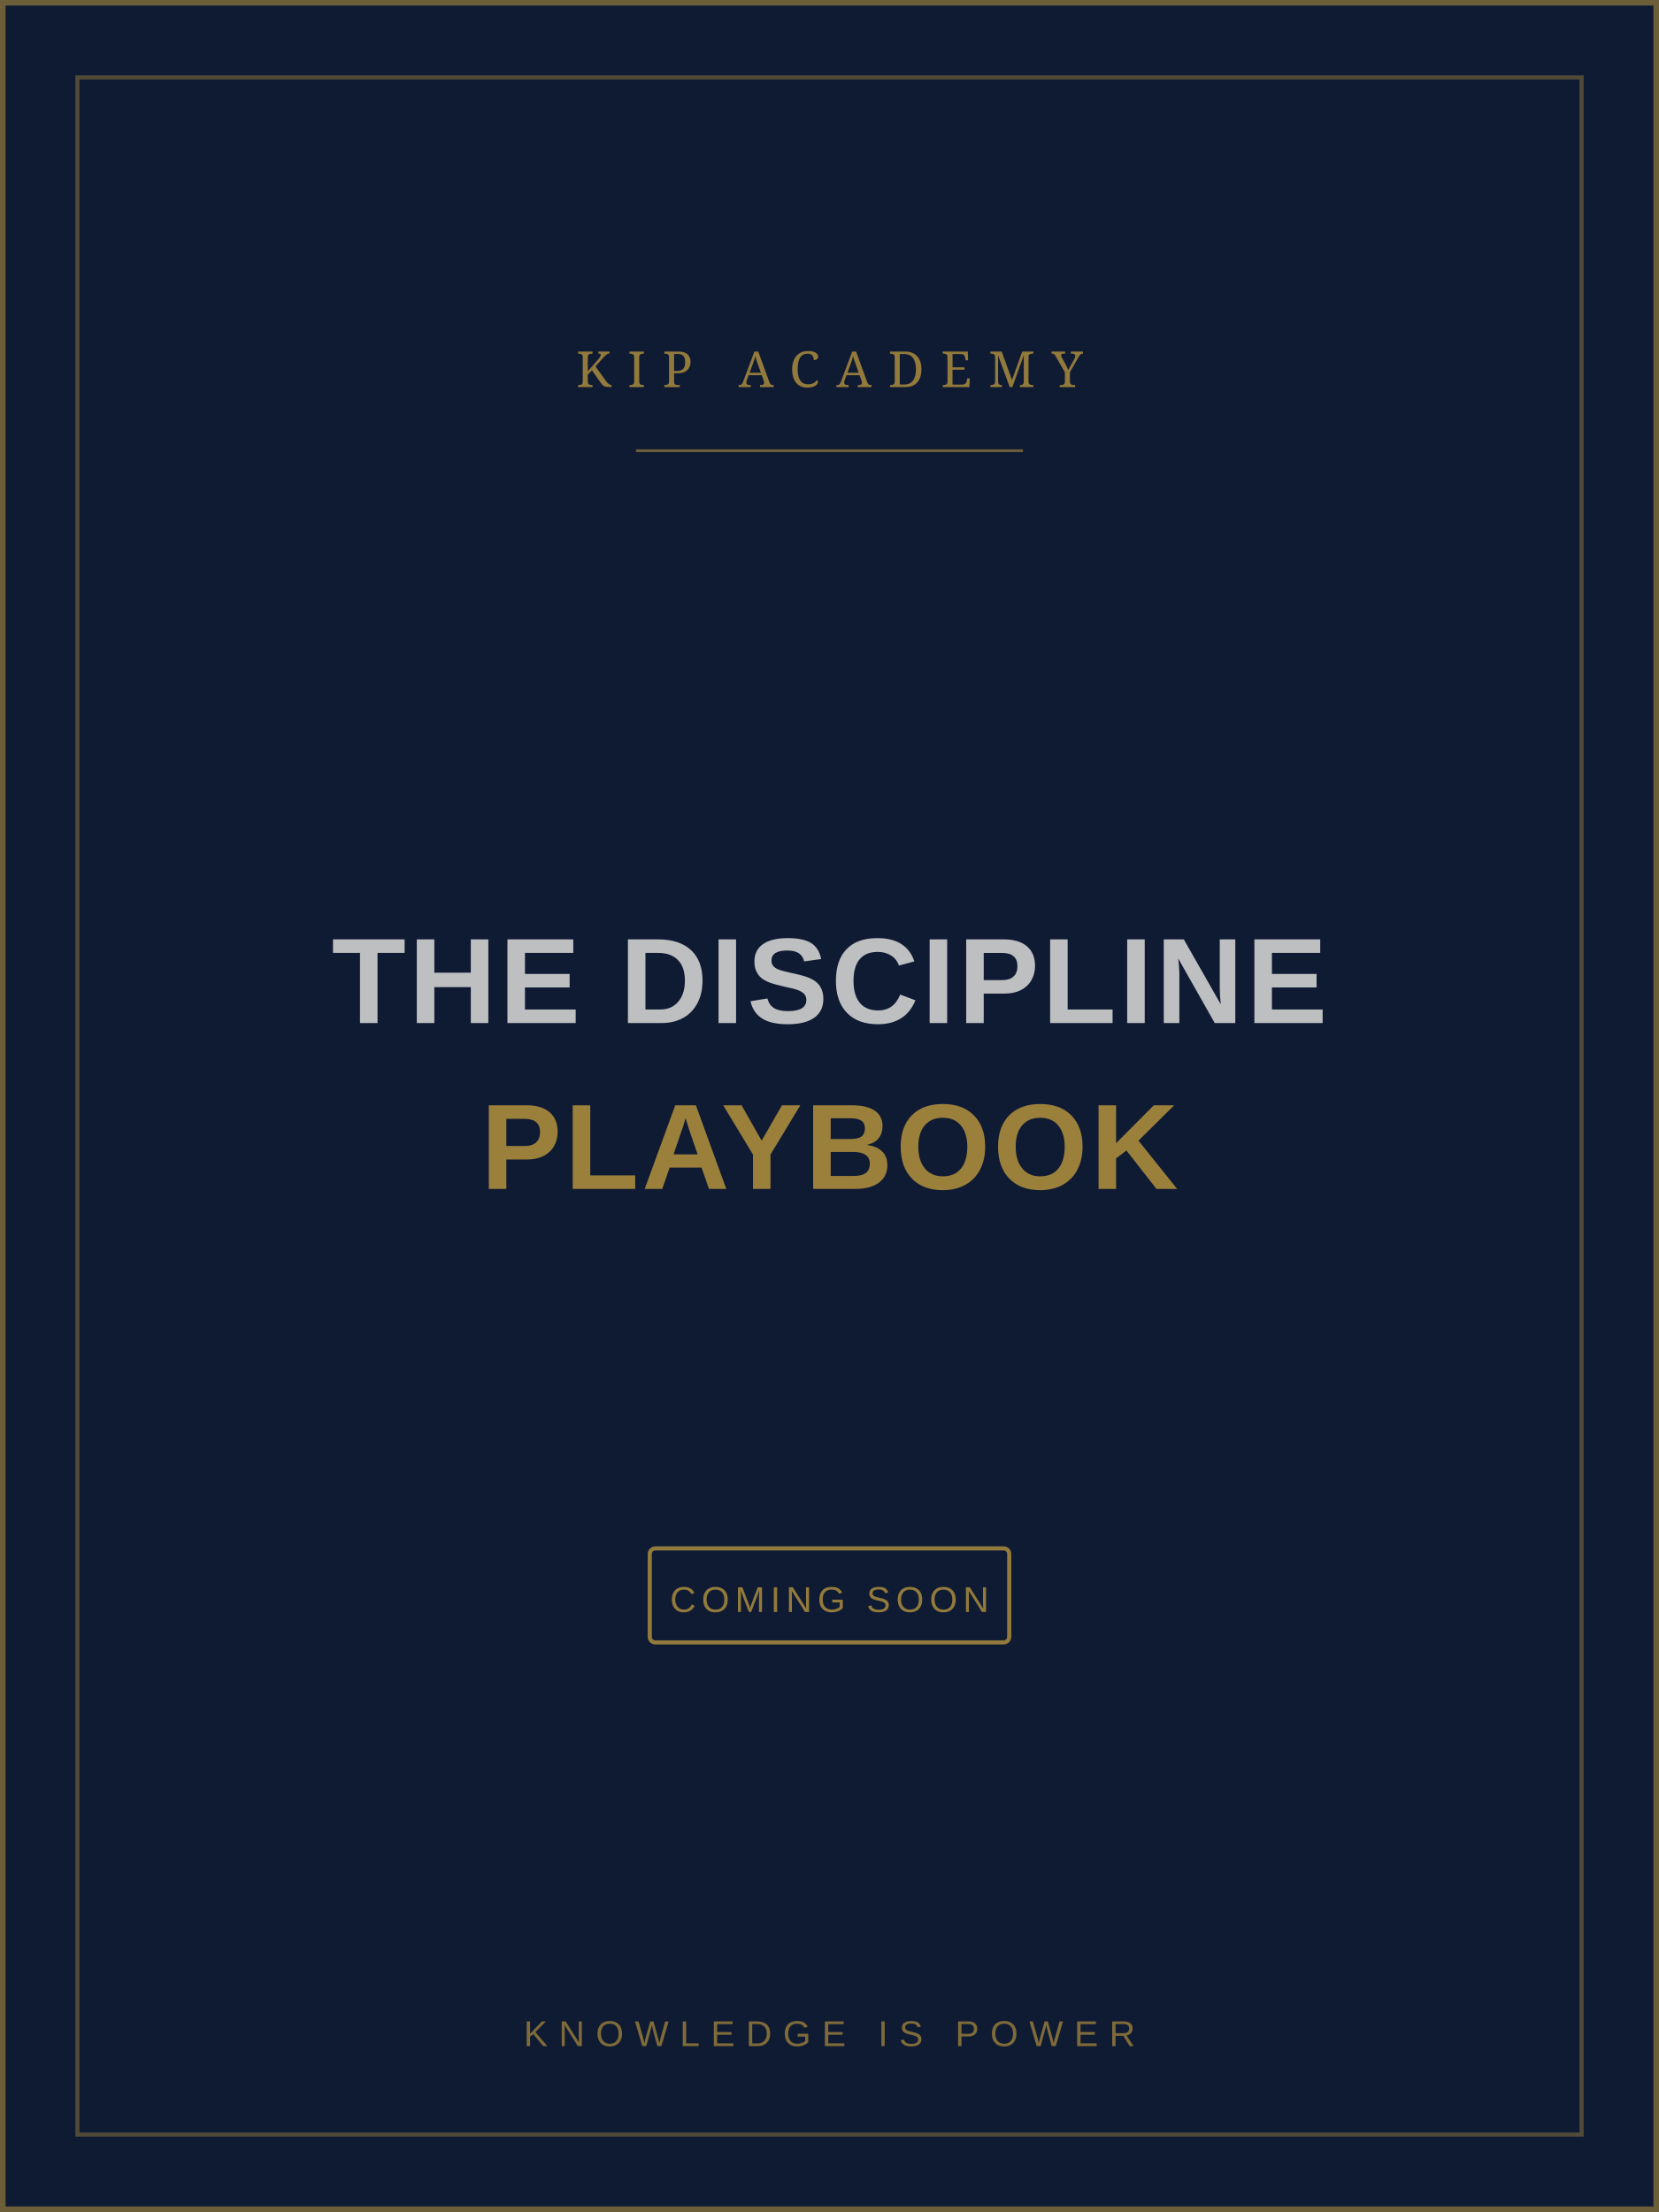
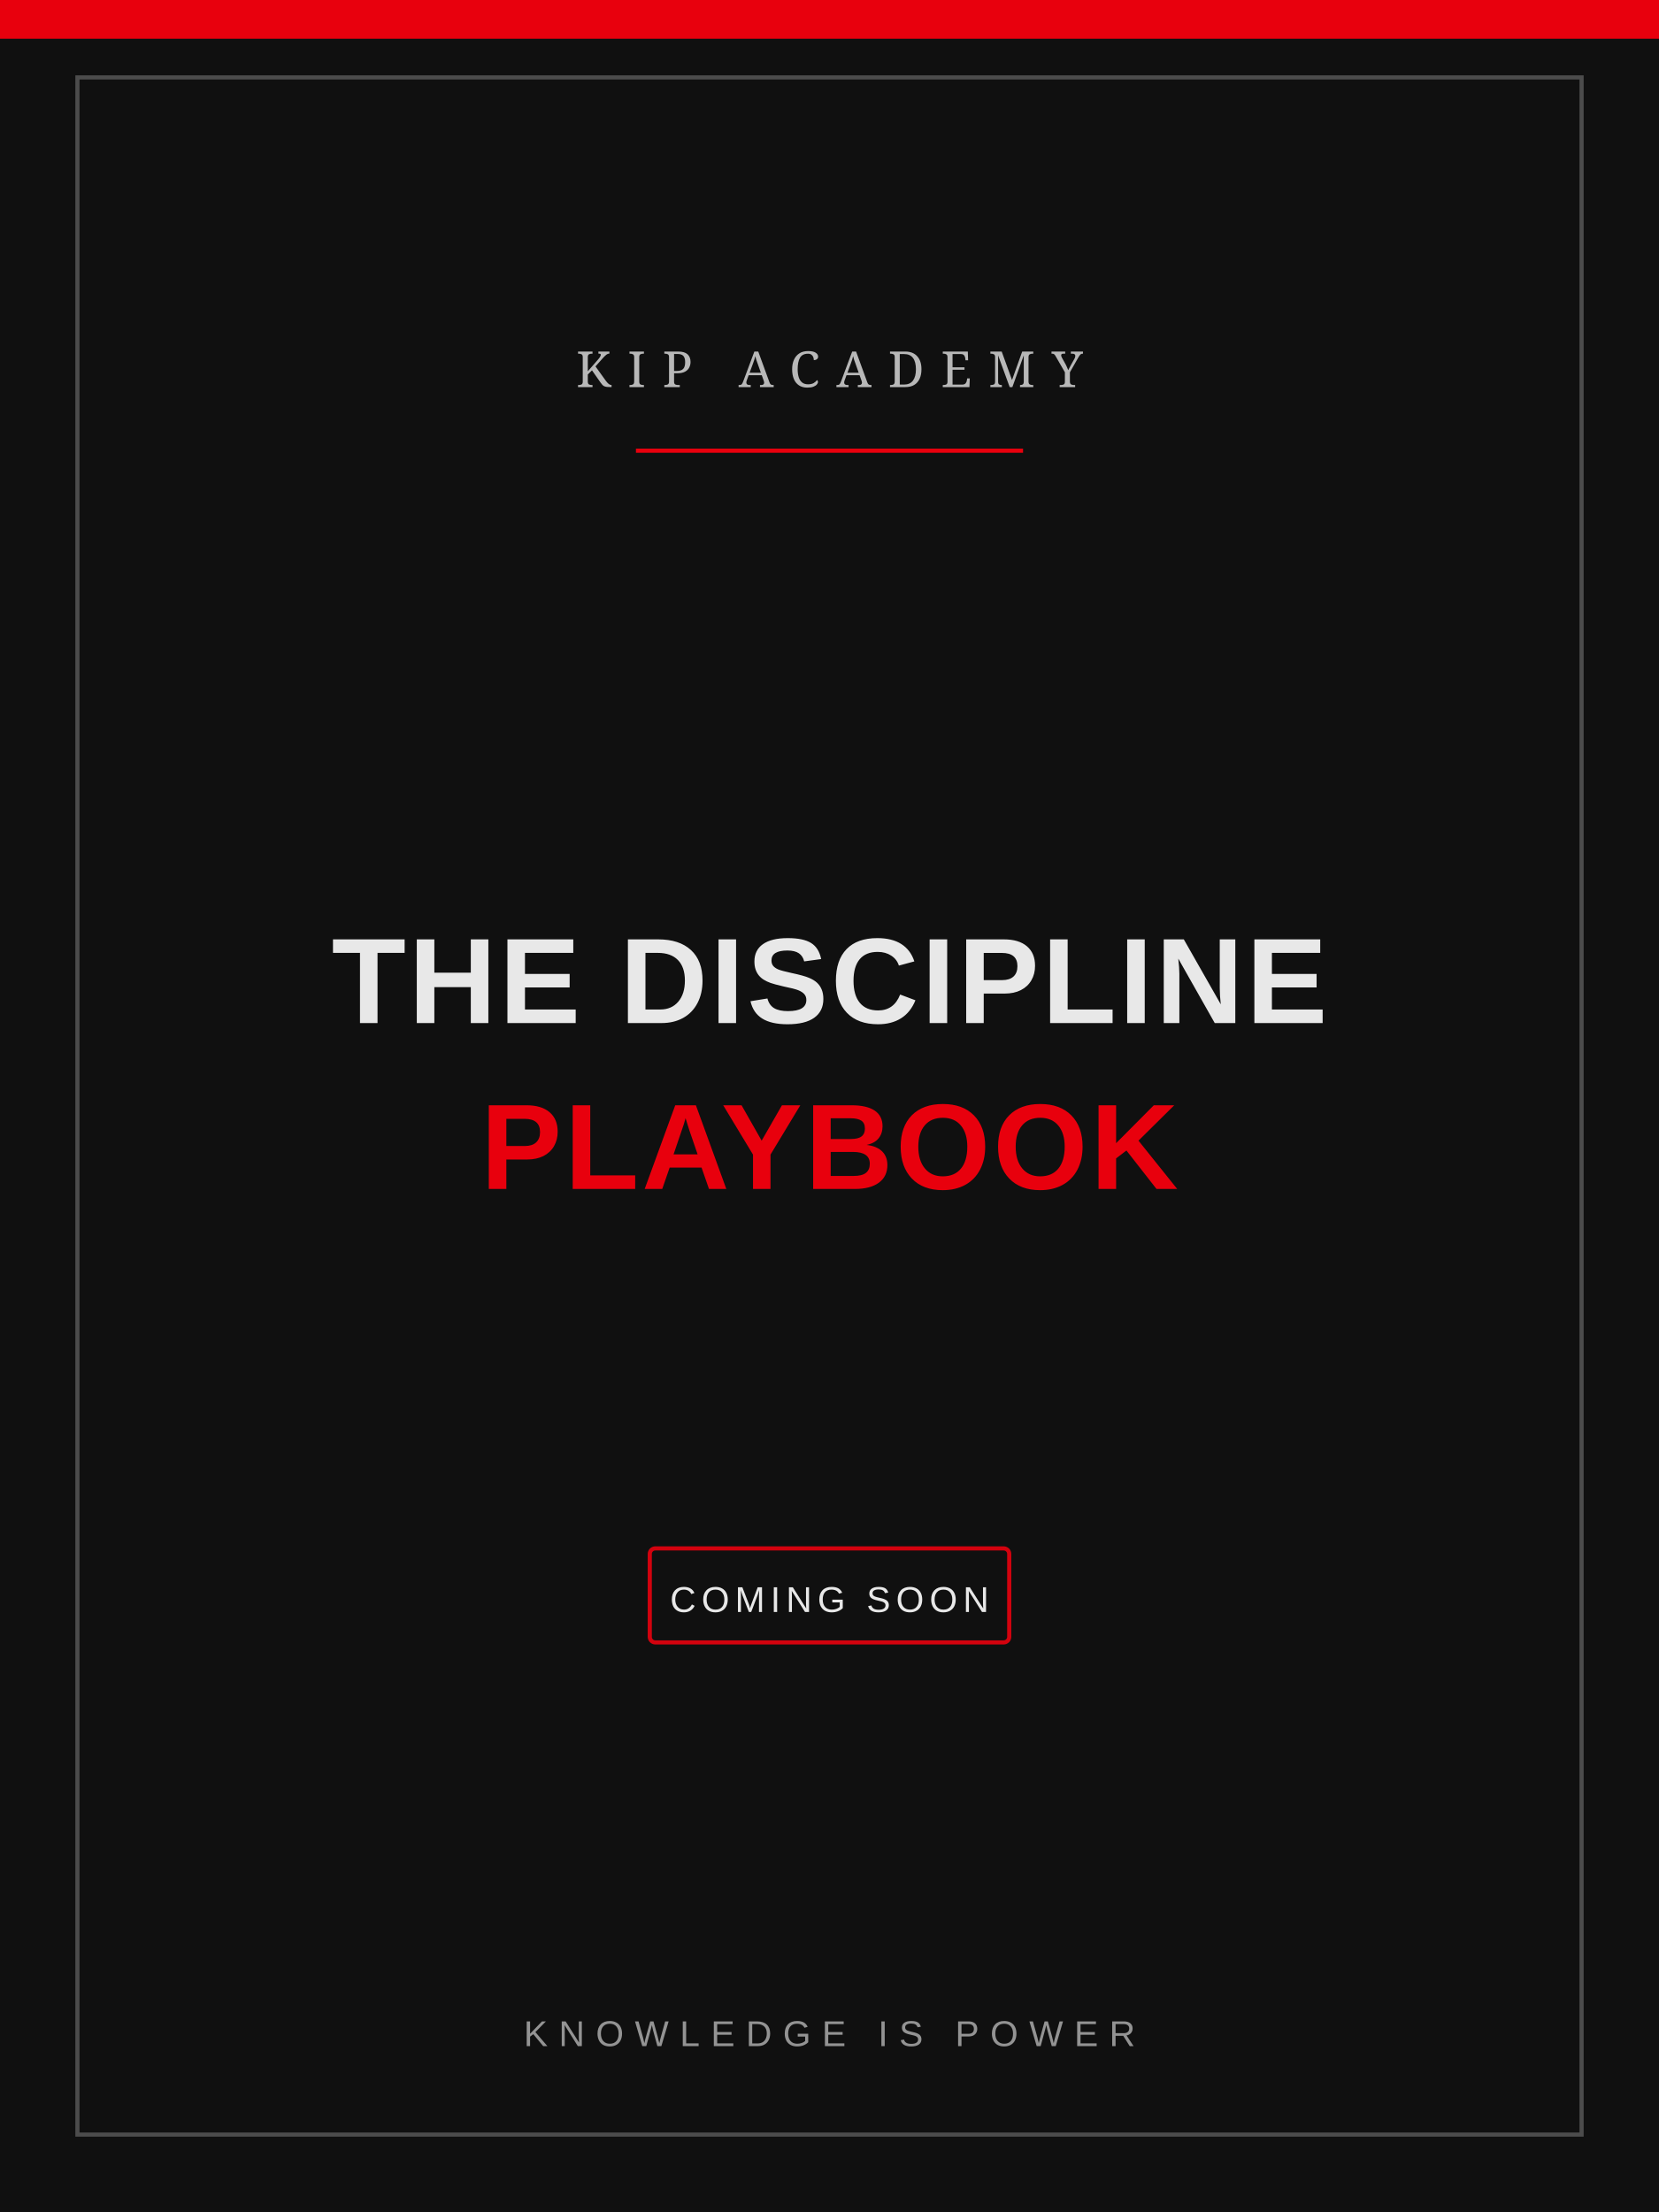
<svg xmlns="http://www.w3.org/2000/svg" viewBox="0 0 600 800">
-   <rect width="600" height="800" fill="#0F1A33" />
-   <rect x="0" y="0" width="600" height="800" fill="#0F1A33" opacity="0.55" />
-   <rect x="0" y="0" width="600" height="800" fill="none" stroke="#C9A23E" stroke-width="4" opacity="0.5" />
-   <rect x="28" y="28" width="544" height="744" fill="none" stroke="#C9A23E" stroke-width="1.5" opacity="0.35" />
-   <text x="300" y="140" text-anchor="middle" font-family="Georgia, serif" font-size="18" letter-spacing="6" fill="#C9A23E" opacity="0.7">KIP ACADEMY</text>
-   <line x1="230" y1="163" x2="370" y2="163" stroke="#C9A23E" stroke-width="1" opacity="0.5" />
-   <text x="300" y="370" text-anchor="middle" font-family="Arial, Helvetica, sans-serif" font-weight="800" font-size="44" letter-spacing="1" fill="#F7F5F0" opacity="0.75">THE DISCIPLINE</text>
-   <text x="300" y="430" text-anchor="middle" font-family="Arial, Helvetica, sans-serif" font-weight="800" font-size="44" letter-spacing="1" fill="#C9A23E" opacity="0.75">PLAYBOOK</text>
-   <g opacity="0.7">
-     <rect x="235" y="560" width="130" height="34" rx="2" fill="none" stroke="#C9A23E" stroke-width="1.5" />
-     <text x="300" y="583" text-anchor="middle" font-family="Arial, Helvetica, sans-serif" font-size="13" letter-spacing="2" fill="#C9A23E">COMING SOON</text>
+   <rect width="600" height="800" fill="#101010" />
+   <rect x="28" y="28" width="544" height="744" fill="none" stroke="#ffffff" stroke-width="1.5" opacity="0.25" />
+   <rect x="0" y="0" width="600" height="14" fill="#E8000D" />
+   <text x="300" y="140" text-anchor="middle" font-family="Georgia, serif" font-size="18" letter-spacing="6" fill="#ffffff" opacity="0.7">KIP ACADEMY</text>
+   <line x1="230" y1="163" x2="370" y2="163" stroke="#E8000D" stroke-width="1.5" />
+   <text x="300" y="370" text-anchor="middle" font-family="Arial, Helvetica, sans-serif" font-weight="800" font-size="44" letter-spacing="1" fill="#ffffff" opacity="0.9">THE DISCIPLINE</text>
+   <text x="300" y="430" text-anchor="middle" font-family="Arial, Helvetica, sans-serif" font-weight="800" font-size="44" letter-spacing="1" fill="#E8000D">PLAYBOOK</text>
+   <g opacity="0.9">
+     <rect x="235" y="560" width="130" height="34" rx="2" fill="none" stroke="#E8000D" stroke-width="1.5" />
+     <text x="300" y="583" text-anchor="middle" font-family="Arial, Helvetica, sans-serif" font-size="13" letter-spacing="2" fill="#ffffff">COMING SOON</text>
  </g>
-   <text x="300" y="740" text-anchor="middle" font-family="Arial, Helvetica, sans-serif" font-size="13" letter-spacing="4" fill="#C9A23E" opacity="0.6">KNOWLEDGE IS POWER</text>
+   <text x="300" y="740" text-anchor="middle" font-family="Arial, Helvetica, sans-serif" font-size="13" letter-spacing="4" fill="#ffffff" opacity="0.55">KNOWLEDGE IS POWER</text>
</svg>
